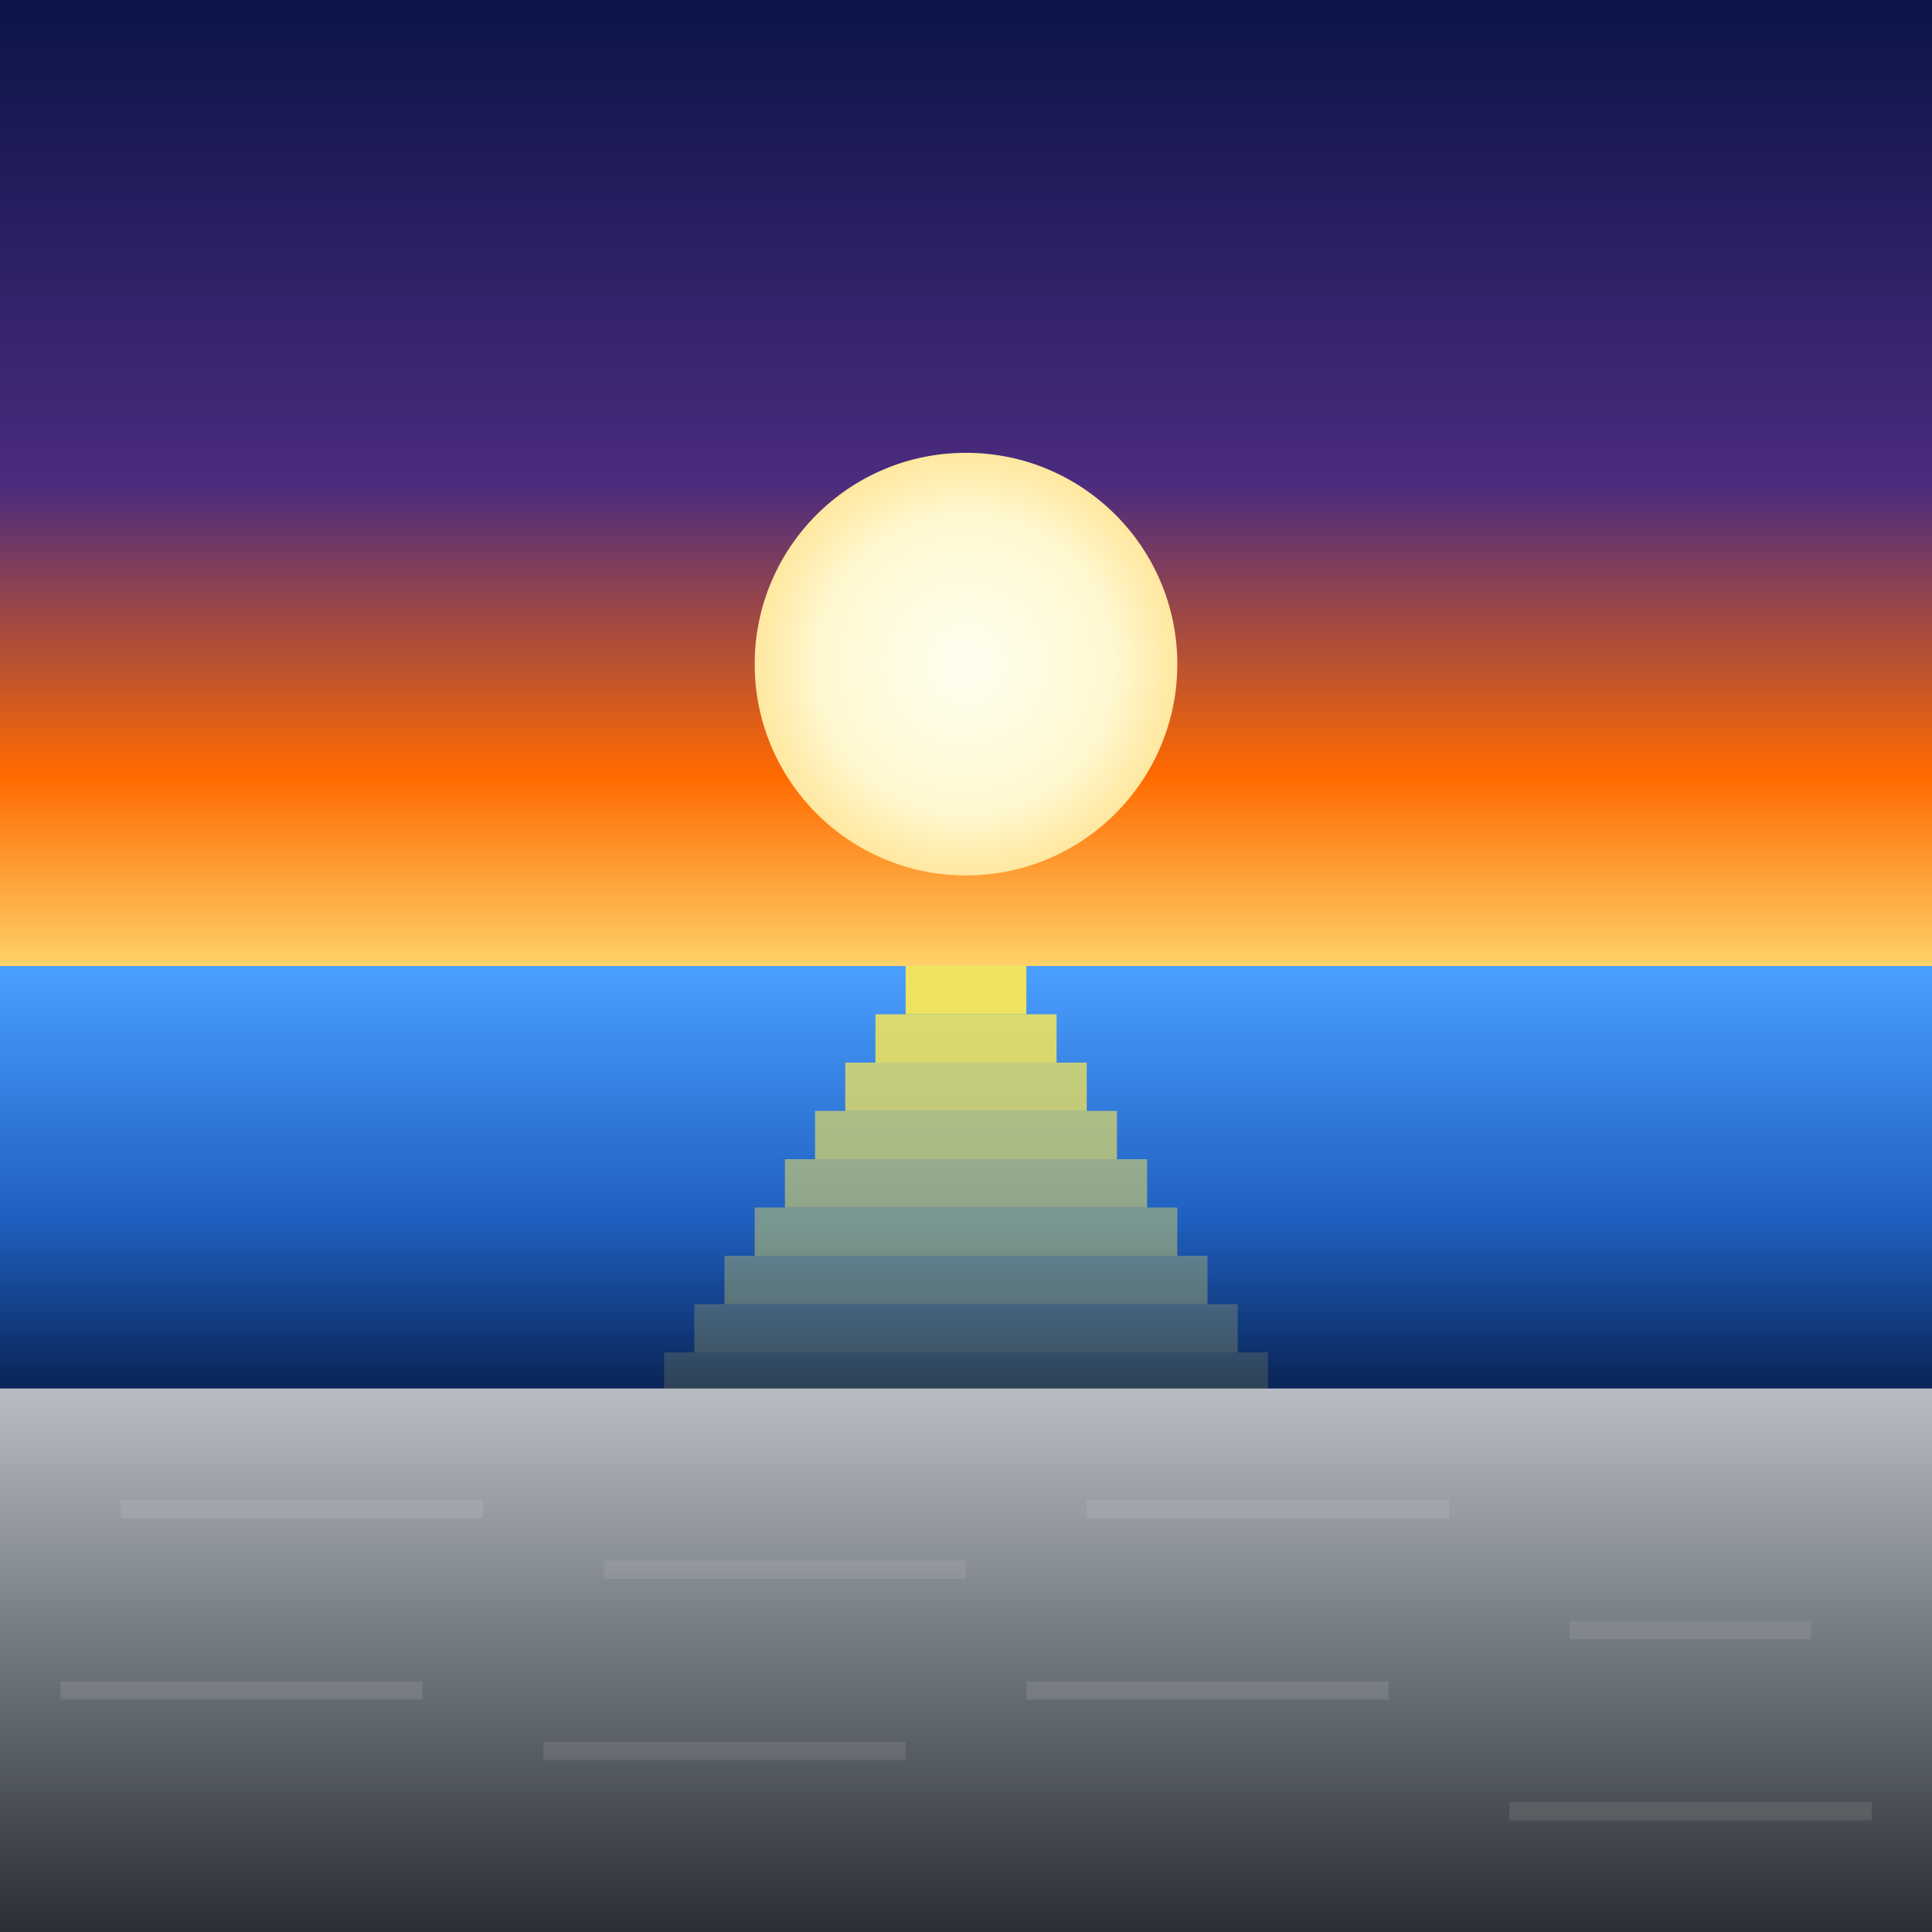
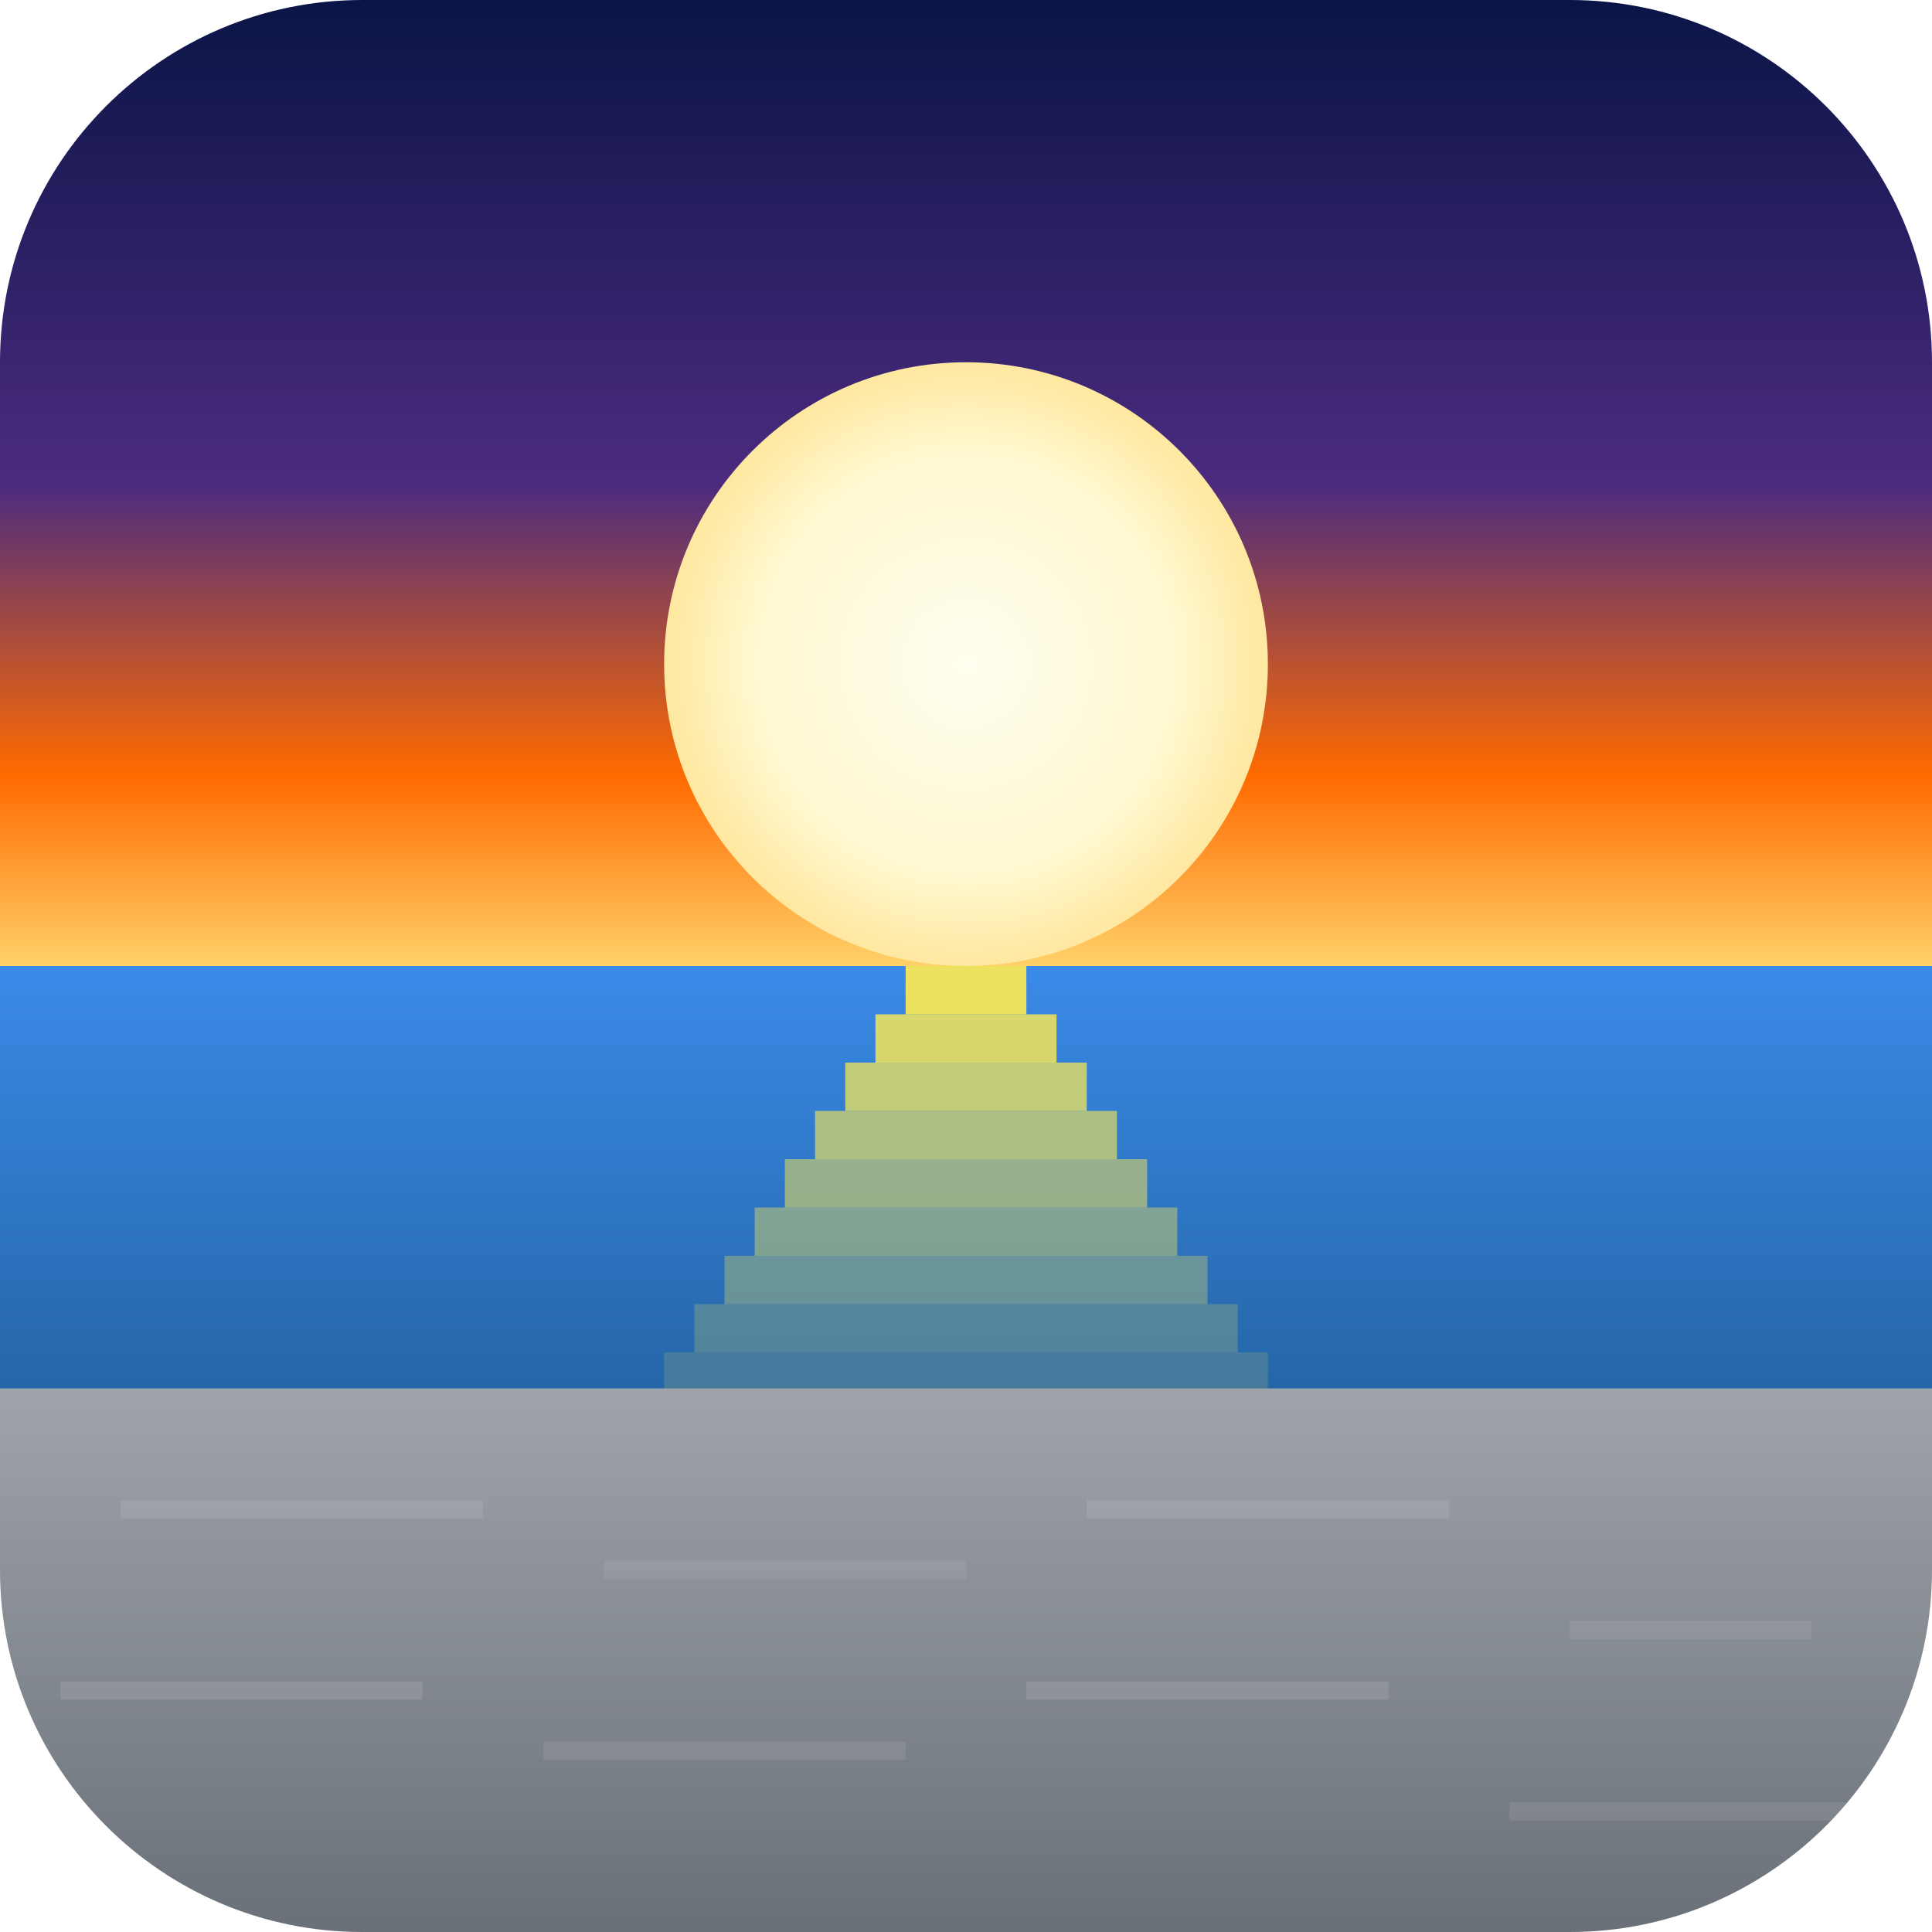
<svg xmlns="http://www.w3.org/2000/svg" viewBox="0 0 32 32">
  <defs>
+     <clipPath id="roundedCorners">
+       <rect x="0" y="0" width="32" height="32" rx="6" ry="6" />
+     </clipPath>
    <linearGradient id="skyGrad" x1="0%" y1="0%" x2="0%" y2="100%">
      <stop offset="0%" stop-color="#0a1446" />
      <stop offset="50%" stop-color="#4b2b7f" />
      <stop offset="80%" stop-color="#ff6a00" />
      <stop offset="100%" stop-color="#ffd36b" />
    </linearGradient>
    <radialGradient id="sunGrad" cx="50%" cy="50%" r="50%">
      <stop offset="0%" stop-color="#fffef0" />
      <stop offset="70%" stop-color="#fff8d0" />
      <stop offset="100%" stop-color="#ffe8a0" />
    </radialGradient>
    <linearGradient id="seaGrad" x1="0%" y1="0%" x2="0%" y2="100%">
-       <stop offset="0%" stop-color="#4a9fff" />
-       <stop offset="60%" stop-color="#1f5fbf" />
-       <stop offset="100%" stop-color="#0a2456" />
+       <stop offset="0%" stop-color="#3a8ae8" />
+       <stop offset="100%" stop-color="#2566a8" />
    </linearGradient>
    <linearGradient id="deckGrad" x1="0%" y1="0%" x2="0%" y2="100%">
-       <stop offset="0%" stop-color="#b8bdc3" />
-       <stop offset="50%" stop-color="#6f757c" />
-       <stop offset="100%" stop-color="#2a2f35" />
+       <stop offset="0%" stop-color="#9fa4aa" />
+       <stop offset="100%" stop-color="#6a7078" />
    </linearGradient>
  </defs>
-   <rect x="0" y="0" width="32" height="16" fill="url(#skyGrad)" />
-   <circle cx="16" cy="11" r="3.5" fill="url(#sunGrad)" />
-   <rect x="0" y="16" width="32" height="7" fill="url(#seaGrad)" />
-   <rect x="15" y="16" width="2" height="0.8" fill="rgba(255, 235, 80, 0.9)" />
-   <rect x="14.5" y="16.8" width="3" height="0.8" fill="rgba(255, 235, 80, 0.8)" />
-   <rect x="14" y="17.6" width="4" height="0.8" fill="rgba(255, 235, 80, 0.7)" />
-   <rect x="13.5" y="18.4" width="5" height="0.8" fill="rgba(255, 235, 80, 0.6)" />
-   <rect x="13" y="19.2" width="6" height="0.8" fill="rgba(255, 235, 80, 0.5)" />
-   <rect x="12.5" y="20" width="7" height="0.8" fill="rgba(255, 235, 80, 0.4)" />
-   <rect x="12" y="20.8" width="8" height="0.8" fill="rgba(255, 235, 80, 0.3)" />
-   <rect x="11.5" y="21.6" width="9" height="0.8" fill="rgba(255, 235, 80, 0.2)" />
-   <rect x="11" y="22.4" width="10" height="0.6" fill="rgba(255, 235, 80, 0.15)" />
-   <rect x="0" y="23" width="32" height="9" fill="url(#deckGrad)" />
-   <g opacity="0.15">
-     <line x1="2" y1="25" x2="8" y2="25" stroke="#ddd" stroke-width="0.3" />
-     <line x1="10" y1="26" x2="16" y2="26" stroke="#ccc" stroke-width="0.3" />
-     <line x1="18" y1="25" x2="24" y2="25" stroke="#ddd" stroke-width="0.3" />
-     <line x1="26" y1="27" x2="30" y2="27" stroke="#ccc" stroke-width="0.3" />
-     <line x1="1" y1="28" x2="7" y2="28" stroke="#ddd" stroke-width="0.3" />
-     <line x1="9" y1="29" x2="15" y2="29" stroke="#ccc" stroke-width="0.3" />
-     <line x1="17" y1="28" x2="23" y2="28" stroke="#ddd" stroke-width="0.3" />
-     <line x1="25" y1="30" x2="31" y2="30" stroke="#ccc" stroke-width="0.3" />
+   <g clip-path="url(#roundedCorners)">
+     <rect x="0" y="0" width="32" height="16" fill="url(#skyGrad)" />
+     <circle cx="16" cy="11" r="5" fill="url(#sunGrad)" />
+     <rect x="0" y="16" width="32" height="7" fill="url(#seaGrad)" />
+     <rect x="15" y="16" width="2" height="0.8" fill="rgba(255, 235, 80, 0.9)" />
+     <rect x="14.5" y="16.8" width="3" height="0.8" fill="rgba(255, 235, 80, 0.8)" />
+     <rect x="14" y="17.6" width="4" height="0.8" fill="rgba(255, 235, 80, 0.7)" />
+     <rect x="13.5" y="18.4" width="5" height="0.8" fill="rgba(255, 235, 80, 0.6)" />
+     <rect x="13" y="19.2" width="6" height="0.8" fill="rgba(255, 235, 80, 0.5)" />
+     <rect x="12.5" y="20" width="7" height="0.8" fill="rgba(255, 235, 80, 0.4)" />
+     <rect x="12" y="20.8" width="8" height="0.8" fill="rgba(255, 235, 80, 0.3)" />
+     <rect x="11.5" y="21.6" width="9" height="0.8" fill="rgba(255, 235, 80, 0.2)" />
+     <rect x="11" y="22.4" width="10" height="0.6" fill="rgba(255, 235, 80, 0.15)" />
+     <rect x="0" y="23" width="32" height="9" fill="url(#deckGrad)" />
+     <g opacity="0.15">
+       <line x1="2" y1="25" x2="8" y2="25" stroke="#ddd" stroke-width="0.3" />
+       <line x1="10" y1="26" x2="16" y2="26" stroke="#ccc" stroke-width="0.3" />
+       <line x1="18" y1="25" x2="24" y2="25" stroke="#ddd" stroke-width="0.3" />
+       <line x1="26" y1="27" x2="30" y2="27" stroke="#ccc" stroke-width="0.3" />
+       <line x1="1" y1="28" x2="7" y2="28" stroke="#ddd" stroke-width="0.3" />
+       <line x1="9" y1="29" x2="15" y2="29" stroke="#ccc" stroke-width="0.3" />
+       <line x1="17" y1="28" x2="23" y2="28" stroke="#ddd" stroke-width="0.3" />
+       <line x1="25" y1="30" x2="31" y2="30" stroke="#ccc" stroke-width="0.3" />
+     </g>
+     <rect x="0" y="23" width="32" height="9" fill="url(#deckGrad)" opacity="0.1" />
  </g>
-   <rect x="0" y="23" width="32" height="9" fill="url(#deckGrad)" opacity="0.1" />
</svg>
